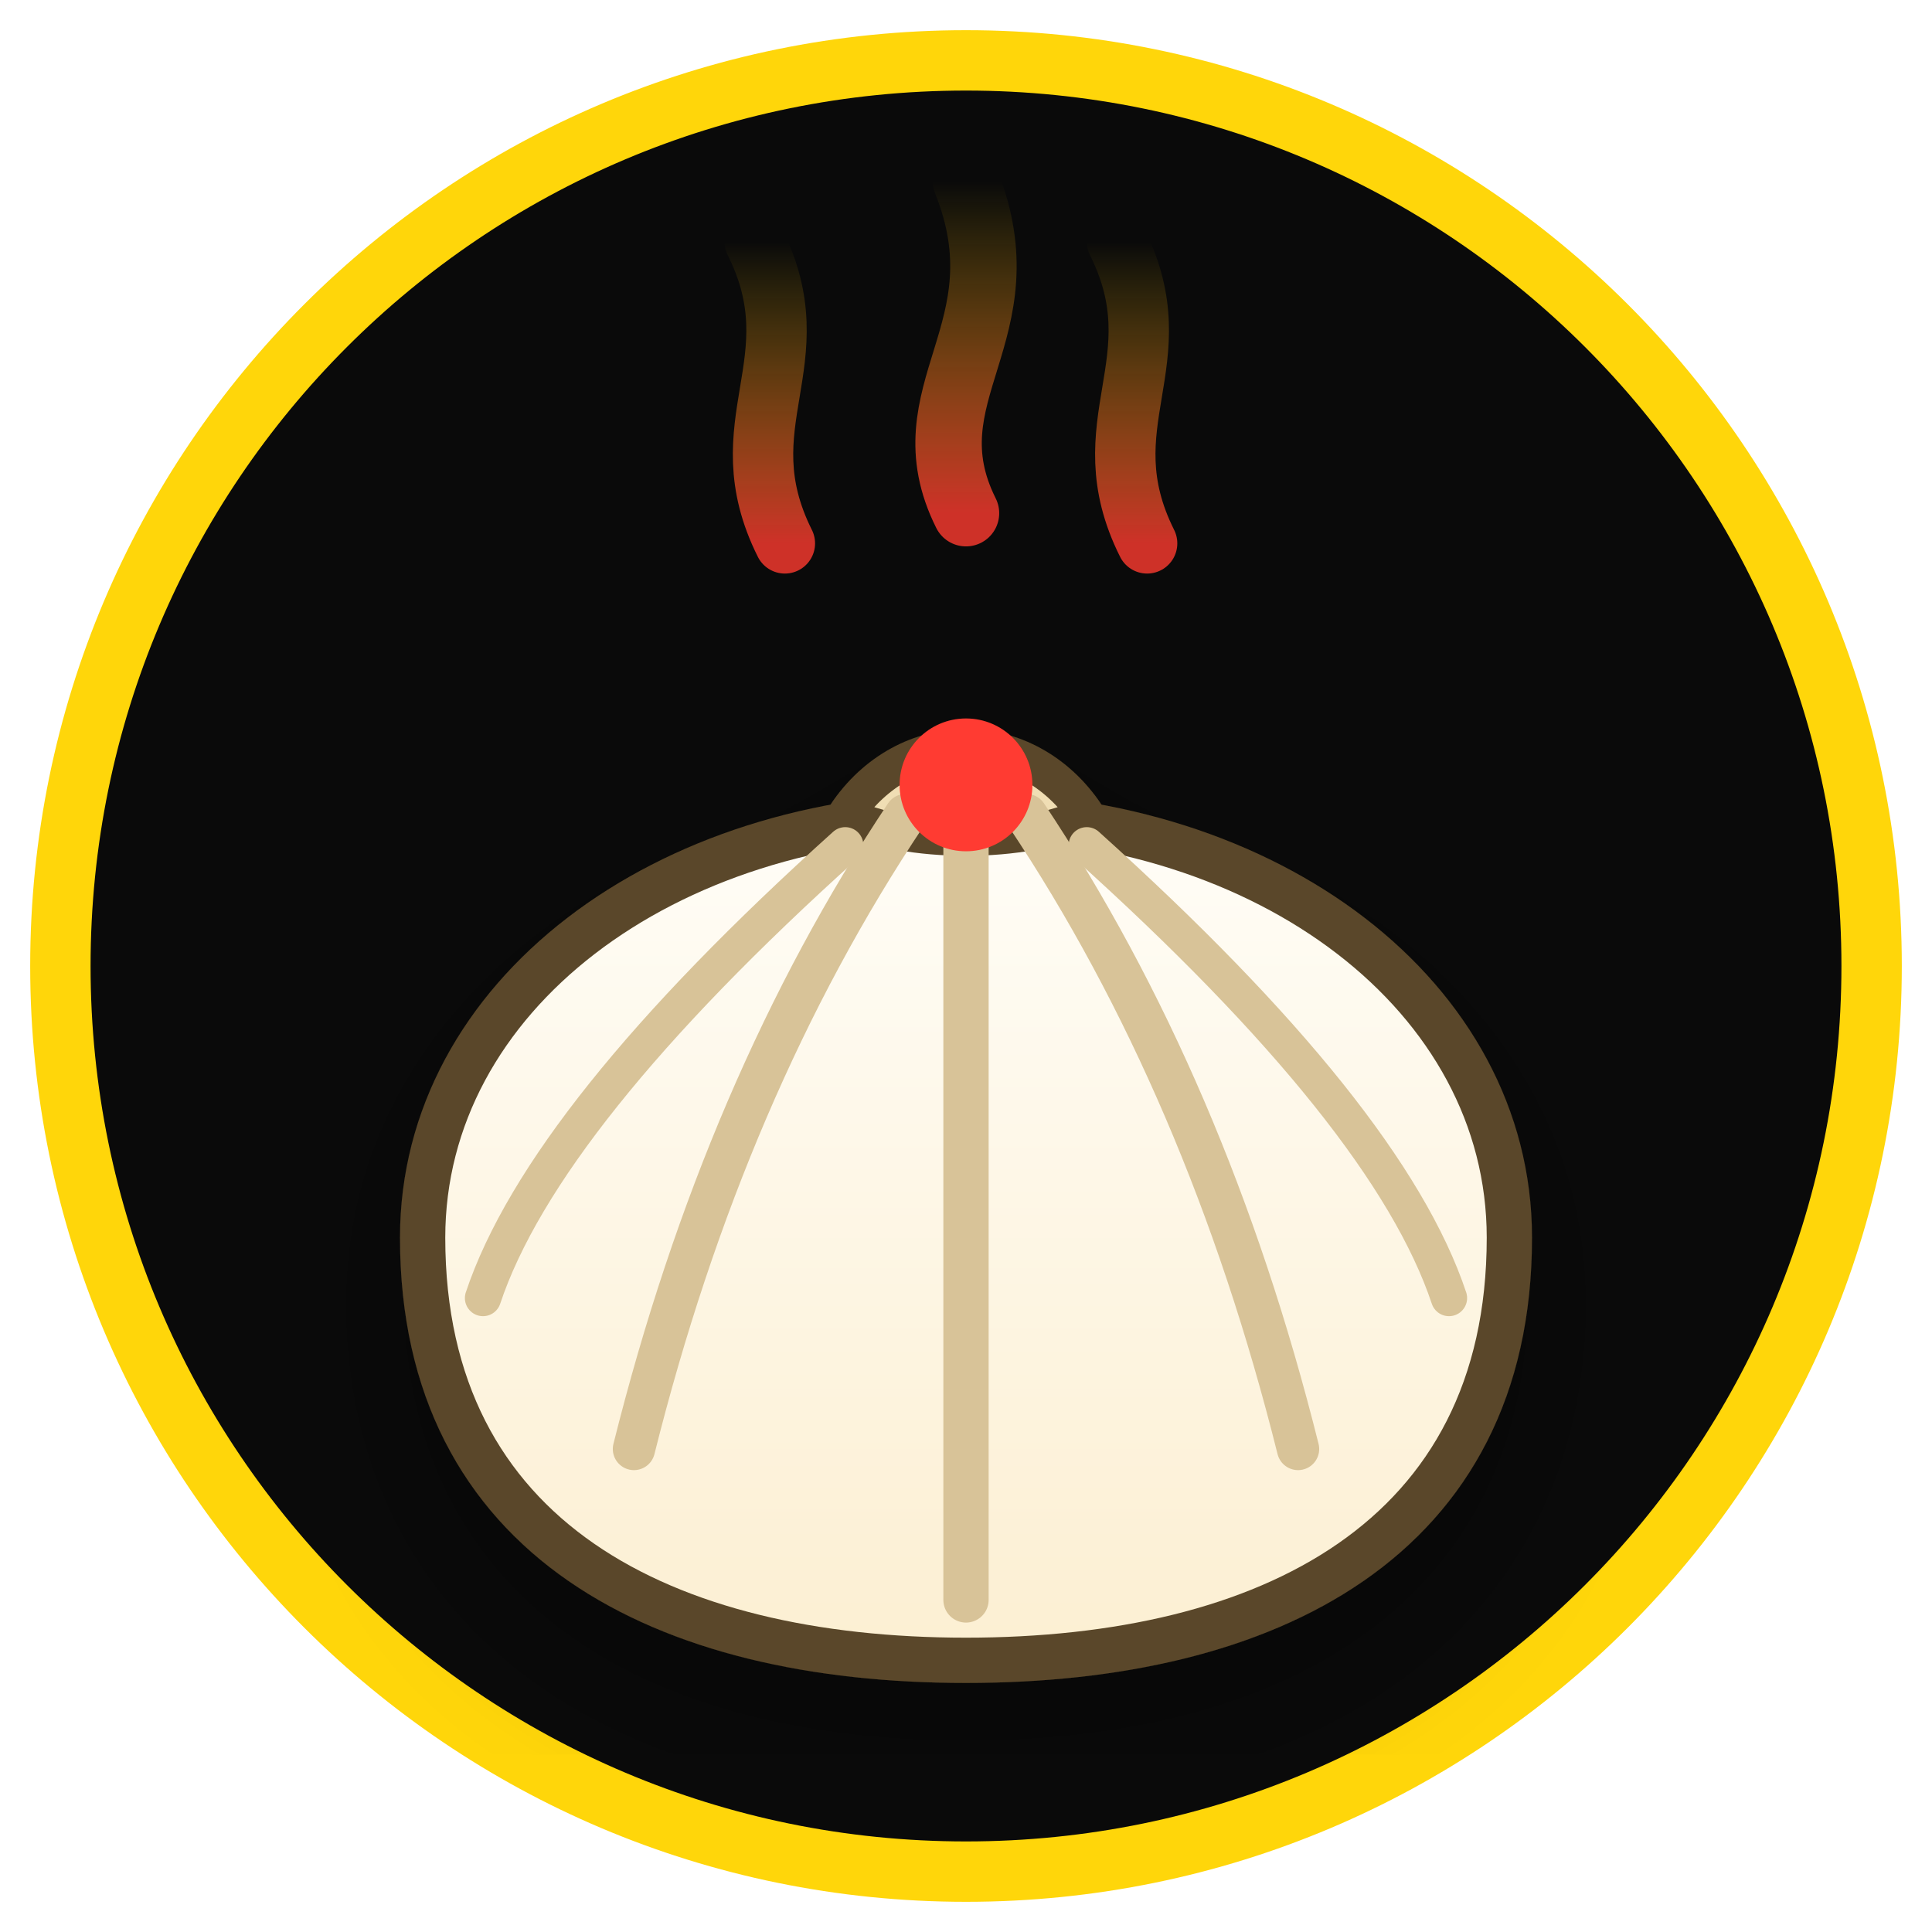
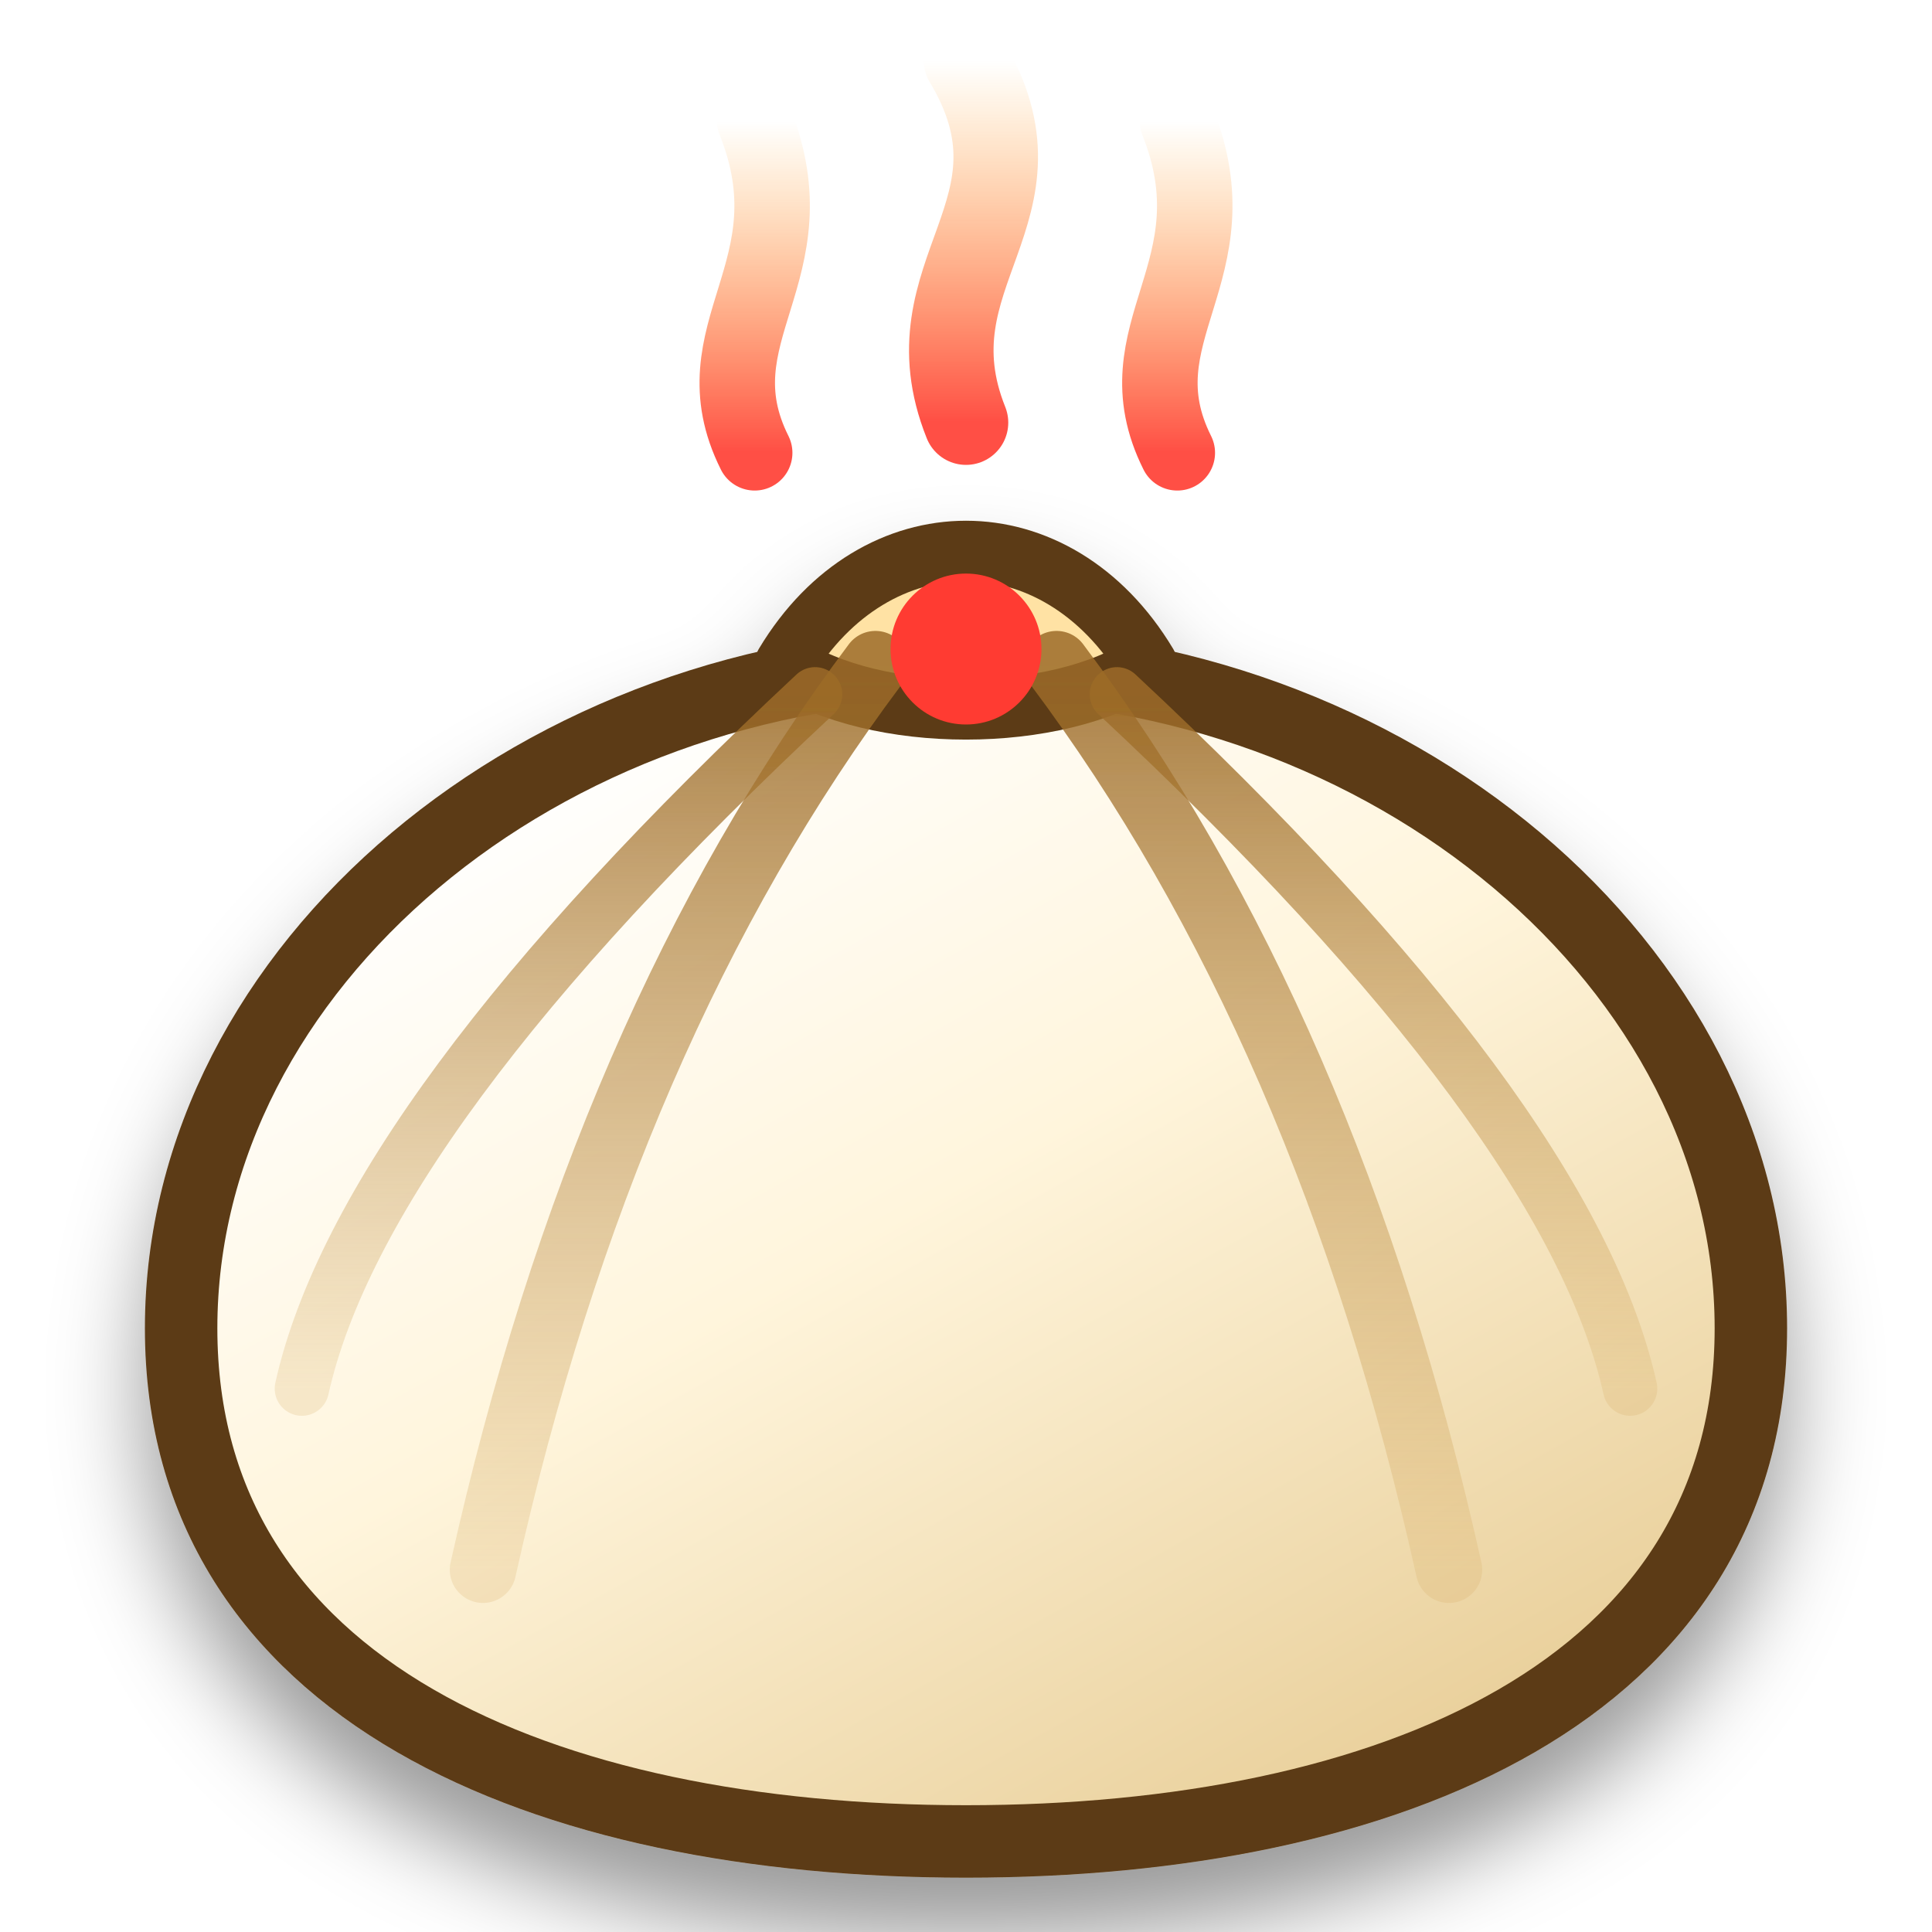
<svg xmlns="http://www.w3.org/2000/svg" viewBox="0 0 64 64">
  <defs>
-     <linearGradient id="momoGrad" x1="0%" y1="0%" x2="0%" y2="100%">
-       <stop offset="0%" stop-color="#FFFDF7" />
-       <stop offset="100%" stop-color="#FCEFD2" />
+     <linearGradient id="momoSkin" x1="20%" y1="10%" x2="80%" y2="90%">
+       <stop offset="0%" stop-color="#FFFFFF" />
+       <stop offset="45%" stop-color="#FFF5DC" />
+       <stop offset="100%" stop-color="#EAD19D" />
    </linearGradient>
-     <linearGradient id="steamGrad" x1="0%" y1="100%" x2="0%" y2="0%">
-       <stop offset="0%" stop-color="#FF3B30" stop-opacity="0.8" />
-       <stop offset="100%" stop-color="#FFD60A" stop-opacity="0" />
+     <linearGradient id="pleatShadow" x1="0%" y1="0%" x2="0%" y2="100%">
+       <stop offset="0%" stop-color="#9C6B28" stop-opacity="0.85" />
+       <stop offset="100%" stop-color="#D4A75A" stop-opacity="0.2" />
    </linearGradient>
-     <filter id="shadow" x="-10%" y="-10%" width="120%" height="120%">
-       <feDropShadow dx="0" dy="2" stdDeviation="2" flood-color="#000000" flood-opacity="0.3" />
+     <linearGradient id="steamWarm" x1="0%" y1="100%" x2="0%" y2="0%">
+       <stop offset="0%" stop-color="#FF3B30" stop-opacity="0.9" />
+       <stop offset="100%" stop-color="#FF9500" stop-opacity="0" />
+     </linearGradient>
+     <filter id="momoGlow" x="-20%" y="-20%" width="140%" height="140%">
+       <feDropShadow dx="0" dy="2" stdDeviation="1.5" flood-color="#000000" flood-opacity="0.4" />
    </filter>
  </defs>
-   <circle cx="32" cy="32" r="30" fill="#0A0A0A" stroke="#FFD60A" stroke-width="2" />
-   <path d="M26 18 C24 14 27 12 25 8" fill="none" stroke="url(#steamGrad)" stroke-width="2" stroke-linecap="round" />
-   <path d="M32 17 C30 13 34 11 32 6" fill="none" stroke="url(#steamGrad)" stroke-width="2.2" stroke-linecap="round" />
-   <path d="M38 18 C36 14 39 12 37 8" fill="none" stroke="url(#steamGrad)" stroke-width="2" stroke-linecap="round" />
-   <g filter="url(#shadow)">
-     <path d="M14 41 C14 51 22 55 32 55 C42 55 50 51 50 41 C50 33 42 27 32 27 C22 27 14 33 14 41 Z" fill="url(#momoGrad)" stroke="#5A472A" stroke-width="1.5" stroke-linejoin="round" />
-     <path d="M28 27 C30 24 34 24 36 27 C34 28 30 28 28 27 Z" fill="#F0DEB4" stroke="#5A472A" stroke-width="1.2" />
-     <path d="M32 27 Q32 41 32 53" fill="none" stroke="#D8C398" stroke-width="1.5" stroke-linecap="round" />
-     <path d="M30 27 Q24 36 21 48" fill="none" stroke="#D8C398" stroke-width="1.4" stroke-linecap="round" />
-     <path d="M34 27 Q40 36 43 48" fill="none" stroke="#D8C398" stroke-width="1.4" stroke-linecap="round" />
-     <path d="M28 28 Q18 37 16 43" fill="none" stroke="#D8C398" stroke-width="1.2" stroke-linecap="round" />
-     <path d="M36 28 Q46 37 48 43" fill="none" stroke="#D8C398" stroke-width="1.2" stroke-linecap="round" />
-     <circle cx="32" cy="26" r="2.2" fill="#FF3B30" />
+   <path d="M25 15 C23 11 27 9 25 4" fill="none" stroke="url(#steamWarm)" stroke-width="2.5" stroke-linecap="round" />
+   <path d="M32 14 C30 9 35 7 32 2" fill="none" stroke="url(#steamWarm)" stroke-width="2.8" stroke-linecap="round" />
+   <path d="M39 15 C37 11 41 9 39 4" fill="none" stroke="url(#steamWarm)" stroke-width="2.5" stroke-linecap="round" />
+   <g filter="url(#momoGlow)">
+     <path d="M6 44 C6 56 18 61 32 61 C46 61 58 56 58 44 C58 32 46 22 32 22 C18 22 6 32 6 44 Z" fill="url(#momoSkin)" stroke="#5C3B14" stroke-width="2.4" stroke-linejoin="round" />
+     <path d="M26 22 C29 17 35 17 38 22 C35 24 29 24 26 22 Z" fill="#FFE2A4" stroke="#5C3B14" stroke-width="2" stroke-linejoin="round" />
+     <path d="M32 22 Q32 40 32 59" fill="none" stroke="url(#pleatShadow)" stroke-width="2.2" stroke-linecap="round" />
+     <path d="M29 22 Q20 34 16 52" fill="none" stroke="url(#pleatShadow)" stroke-width="2.2" stroke-linecap="round" />
+     <path d="M27 23 Q12 37 10 46" fill="none" stroke="url(#pleatShadow)" stroke-width="1.8" stroke-linecap="round" />
+     <path d="M35 22 Q44 34 48 52" fill="none" stroke="url(#pleatShadow)" stroke-width="2.2" stroke-linecap="round" />
+     <path d="M37 23 Q52 37 54 46" fill="none" stroke="url(#pleatShadow)" stroke-width="1.8" stroke-linecap="round" />
+     <circle cx="32" cy="21.5" r="2.5" fill="#FF3B30" />
  </g>
</svg>
